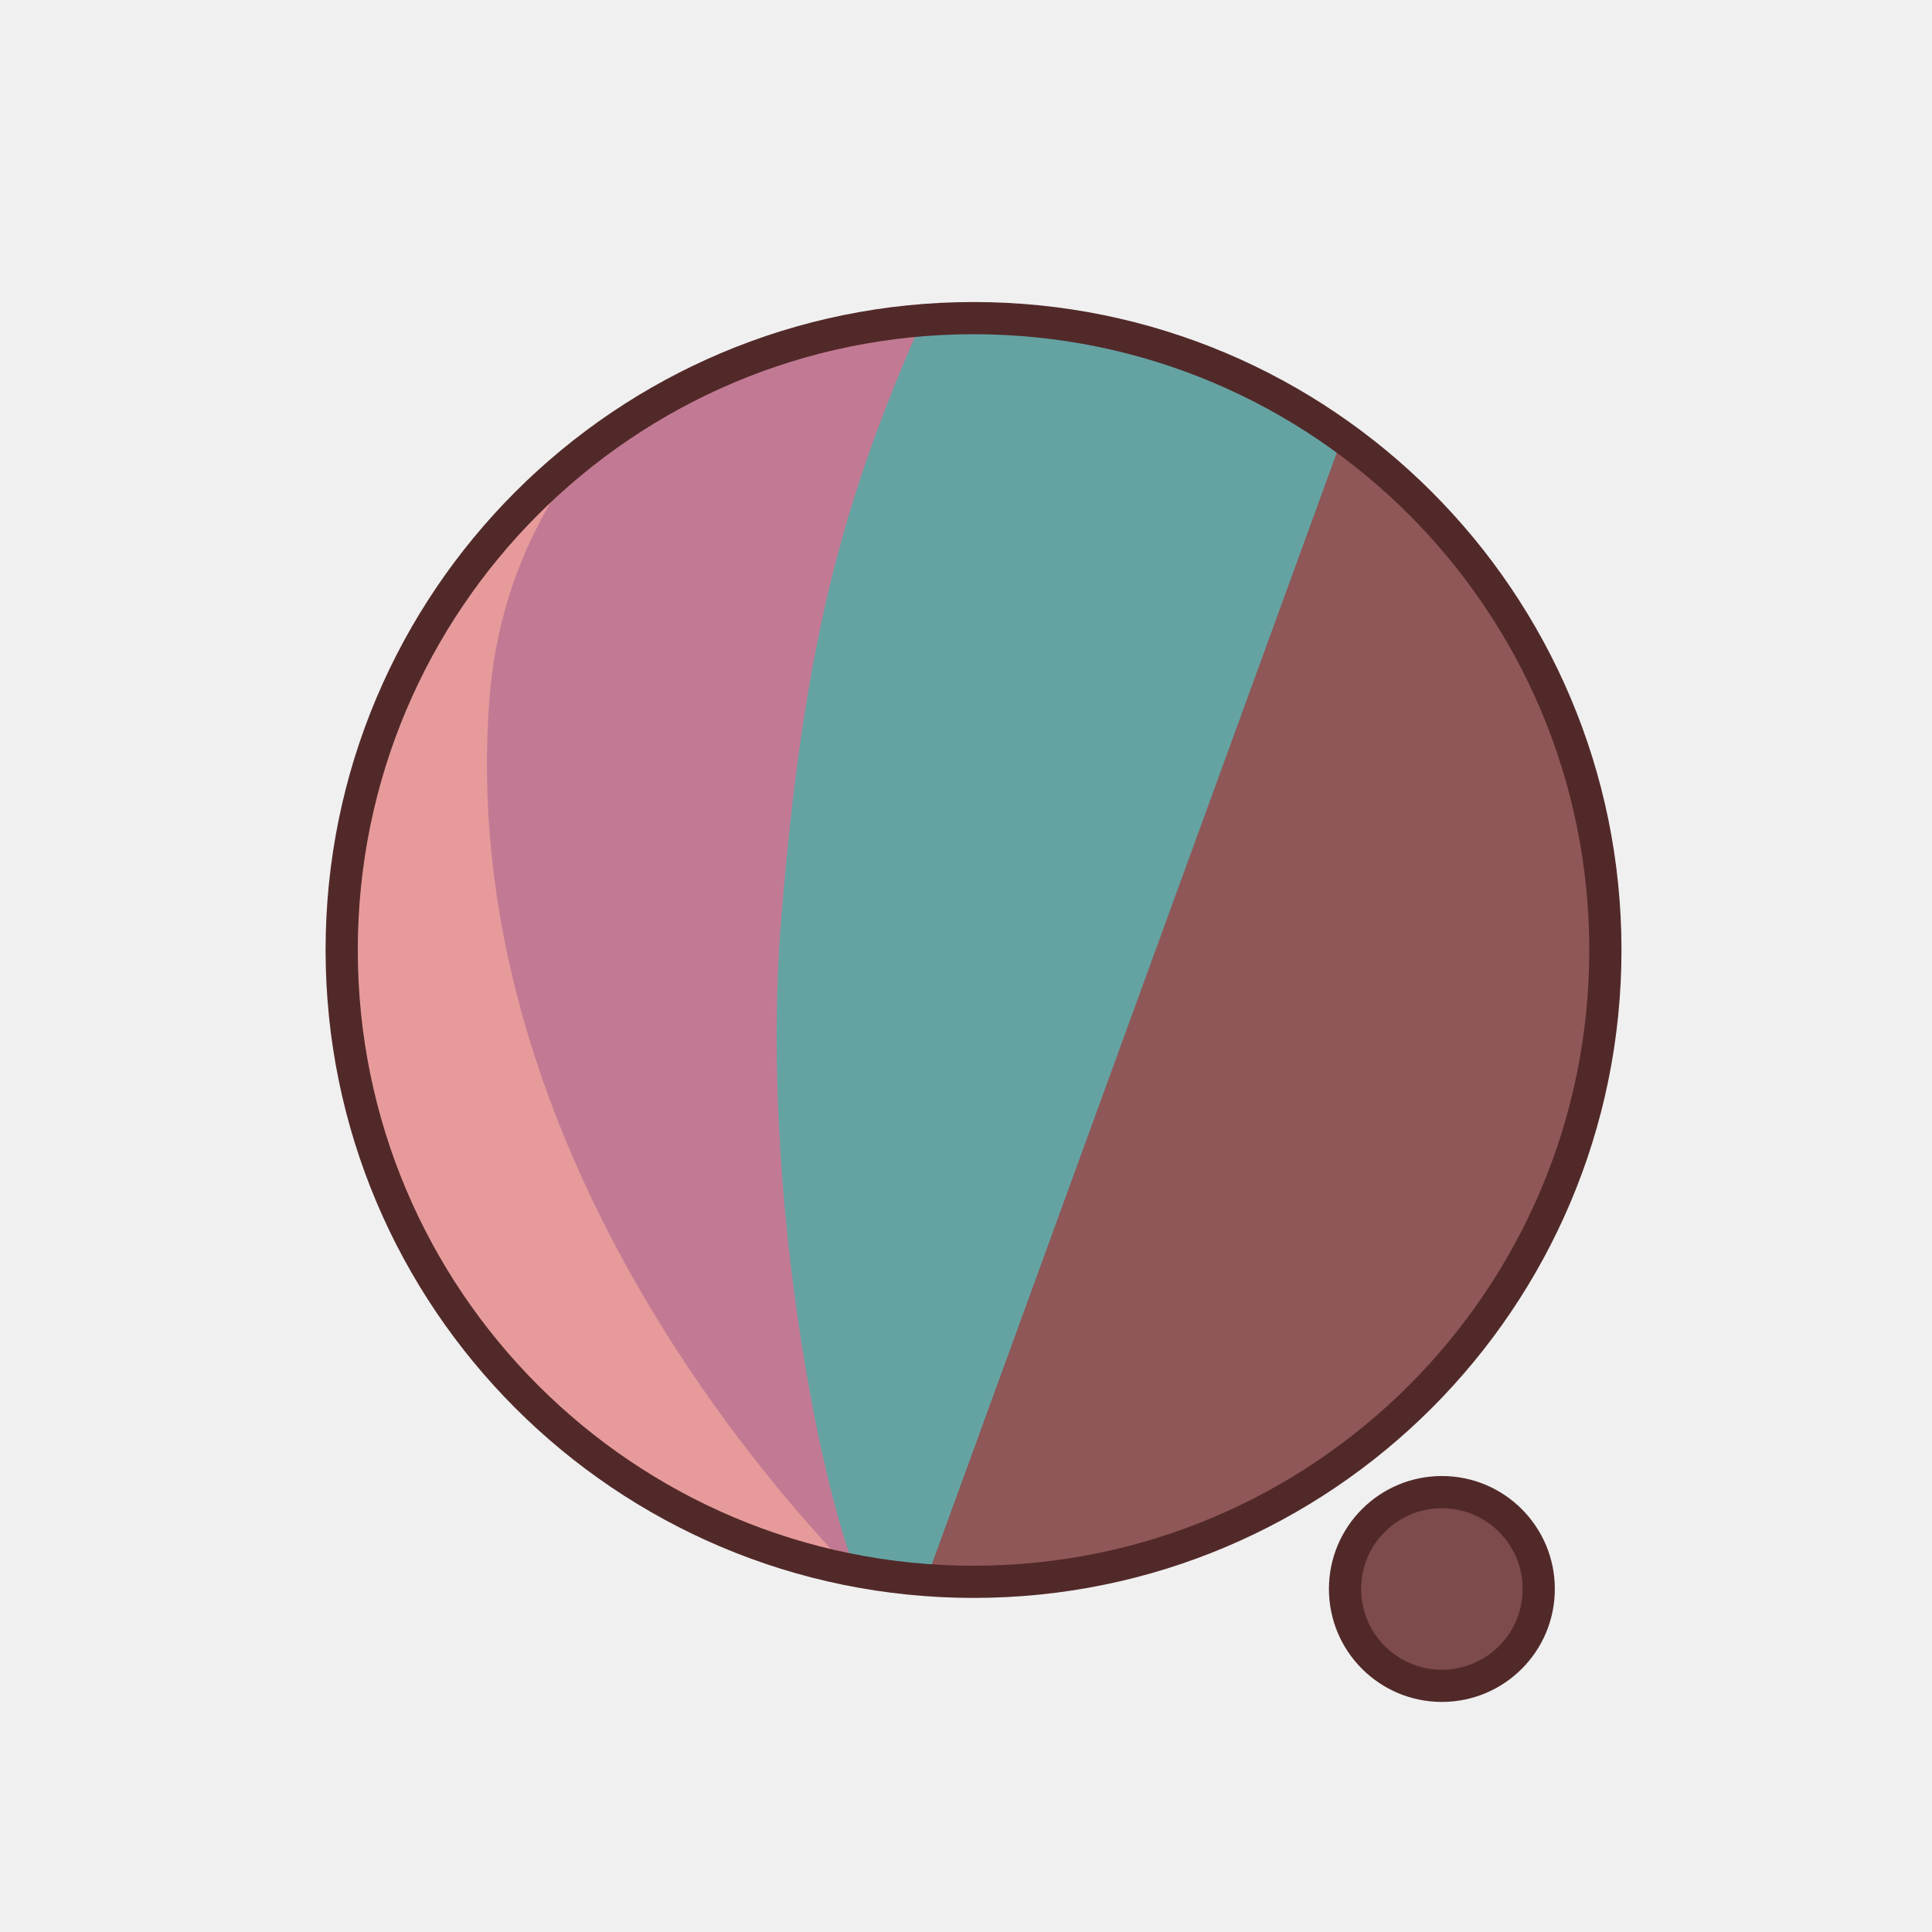
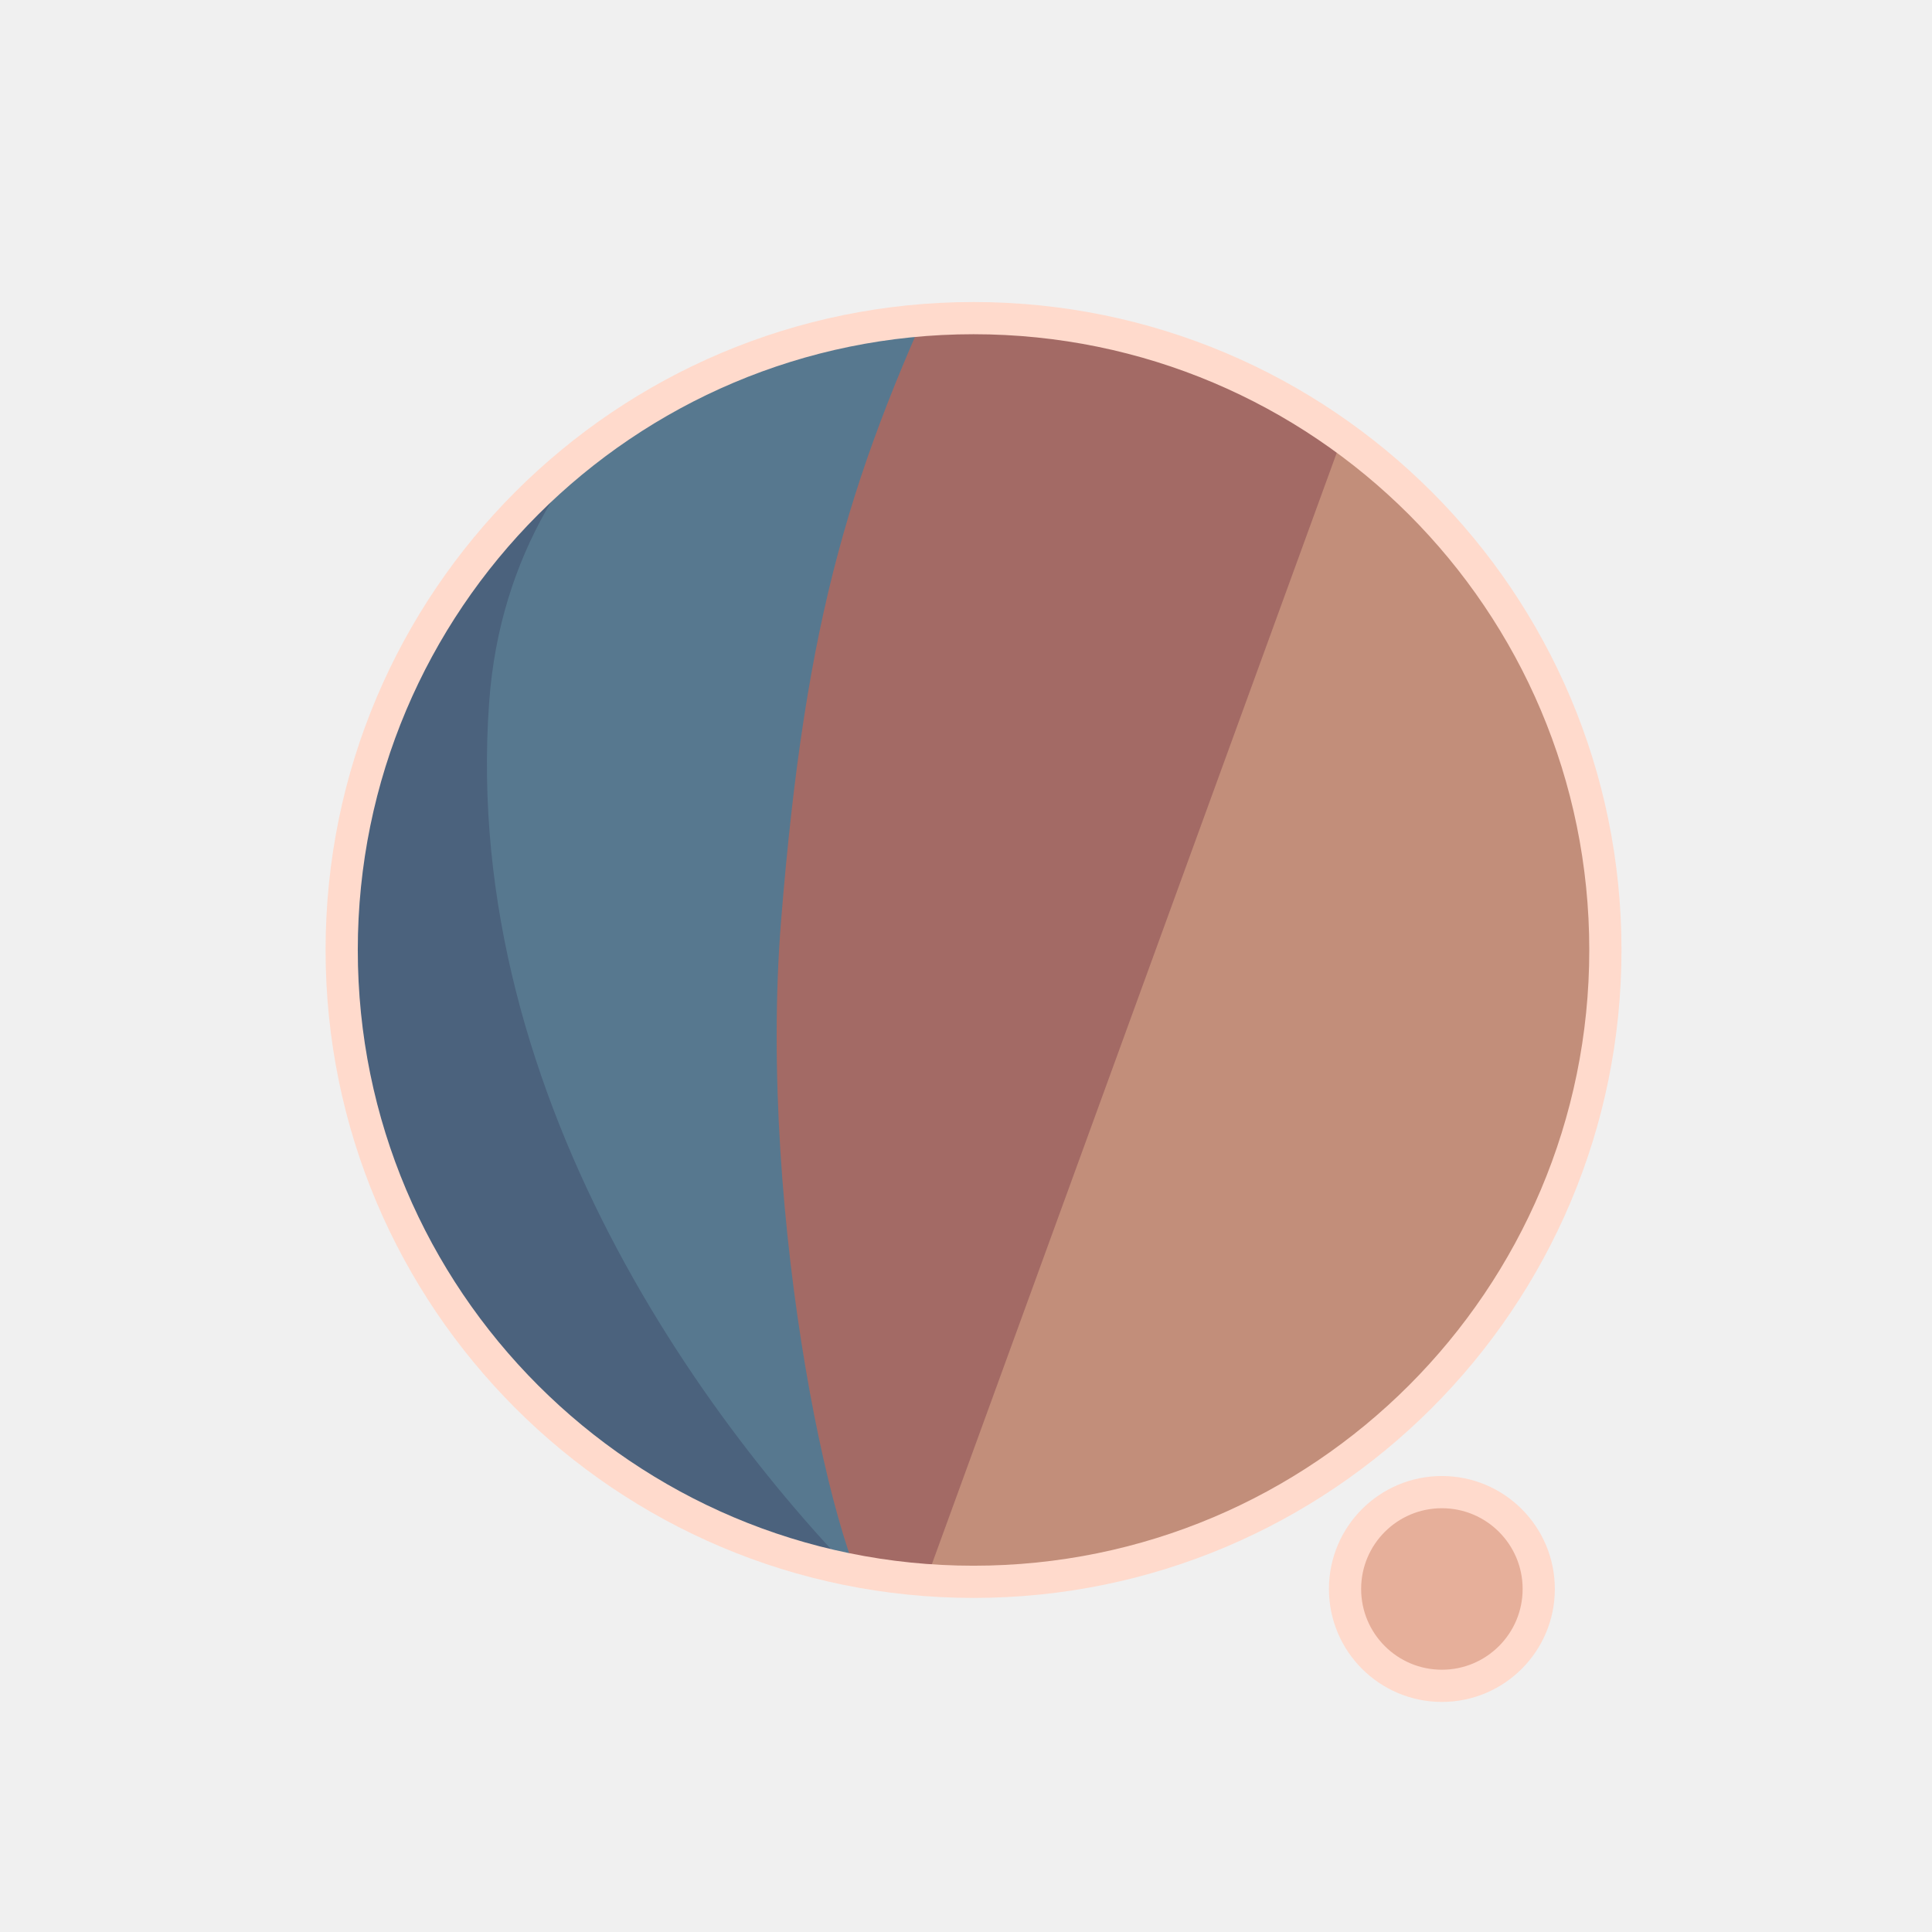
<svg xmlns="http://www.w3.org/2000/svg" width="300" height="300" viewBox="0 0 79.375 79.375" version="1.1" id="svg1">
  <defs id="defs1">
    <filter id="mask-powermask-path-effect5_inverse" style="color-interpolation-filters:sRGB" height="100" width="100" x="-50" y="-50">
      <feColorMatrix id="mask-powermask-path-effect5_primitive1" values="1" type="saturate" result="fbSourceGraphic" />
      <feColorMatrix id="mask-powermask-path-effect5_primitive2" values="-1 0 0 0 1 0 -1 0 0 1 0 0 -1 0 1 0 0 0 1 0 " in="fbSourceGraphic" />
    </filter>
    <clipPath clipPathUnits="userSpaceOnUse" id="clipPath1">
      <circle style="display:inline;fill:#000000;fill-opacity:1;stroke:none;stroke-width:0.214" id="circle3" cx="44.886" cy="38.249" r="22.842" />
    </clipPath>
    <clipPath clipPathUnits="userSpaceOnUse" id="clipPath3">
      <circle style="display:inline;opacity:1;fill:#000000;fill-opacity:1;stroke:none;stroke-width:2.646;stroke-dasharray:none;stroke-opacity:1" id="circle4" cx="39.235" cy="39.029" r="25.959" />
    </clipPath>
    <clipPath clipPathUnits="userSpaceOnUse" id="clipPath4">
      <circle style="display:inline;opacity:1;fill:#000000;fill-opacity:1;stroke:none;stroke-width:0.243" id="circle5" cx="39.997" cy="39.029" r="25.959" />
    </clipPath>
    <clipPath clipPathUnits="userSpaceOnUse" id="clipPath19">
      <g id="g20" style="display:inline">
        <circle style="display:inline;opacity:1;fill:#ffffff;fill-opacity:1;stroke:#000000;stroke-width:1.323;stroke-dasharray:none;stroke-opacity:1" id="circle20" cx="39.997" cy="39.029" r="25.959" />
        <path style="display:inline;fill:#ffffff;fill-opacity:1;stroke:none;stroke-width:1.323;stroke-linecap:round;stroke-linejoin:round;stroke-dasharray:none;stroke-opacity:1" d="M 40.972,71.749 65.107,9.074 51.262,8.513 29.654,71.374 Z" id="path20" />
      </g>
    </clipPath>
  </defs>
  <g id="layer1">
-     <circle style="display:inline;opacity:1;fill:#8F5757;fill-opacity:1;stroke:none;stroke-width:2.646;stroke-dasharray:none;stroke-opacity:1" id="path1" cx="39.997" cy="39.029" r="25.959" />
-     <circle style="display:inline;opacity:1;fill:#7D4B4B;fill-opacity:1;stroke:#522929;stroke-width:1.323;stroke-linecap:round;stroke-linejoin:round;stroke-dasharray:none;stroke-opacity:1" id="path23" cx="59.239" cy="65.282" r="3.979" />
-     <path style="display:inline;opacity:1;fill:#65A3A3;fill-opacity:1;stroke:none;stroke-width:2.646;stroke-linecap:round;stroke-linejoin:round;stroke-dasharray:none;stroke-opacity:1" d="M 14.114,8.183 56.981,12.942 37.387,66.729 7.337,66.366 Z" id="path4" clip-path="url(#clipPath4)" />
-     <path style="display:inline;opacity:1;fill:#C27A94;fill-opacity:1;stroke:none;stroke-width:2.646;stroke-linecap:round;stroke-linejoin:round;stroke-dasharray:none;stroke-opacity:1" d="m 38.537,10.093 c -4.366,9.204 -6.195,15.177 -7.208,27.727 -0.992,12.295 2.307,27.137 4.048,28.492 L 8.159,69.099 11.655,10.117 Z" id="path8" clip-path="url(#clipPath3)" transform="translate(0.7619726)" />
-     <path style="display:inline;opacity:1;fill:#E69B9A;fill-opacity:1;stroke:none;stroke-width:2.646;stroke-linecap:round;stroke-linejoin:round;stroke-dasharray:none;stroke-opacity:1" d="m 42.193,12.318 c -4.211,1.987 -14.039,6.189 -14.818,16.984 -1.049,14.531 8.417,27.086 14.901,33.188 l -22.177,3.33 -0.971,-51.47 z" id="path12" clip-path="url(#clipPath1)" transform="matrix(1.1365,0,0,1.1365,-11.01583,-4.44086)" />
+     <circle style="display:inline;opacity:1;fill:#C28E7A;fill-opacity:1;stroke:none;stroke-width:2.646;stroke-dasharray:none;stroke-opacity:1" id="path1" cx="39.997" cy="39.029" r="25.959" />
+     <circle style="display:inline;opacity:1;fill:#E6AF9A;fill-opacity:1;stroke:#FFDACC;stroke-width:1.323;stroke-linecap:round;stroke-linejoin:round;stroke-dasharray:none;stroke-opacity:1" id="path23" cx="59.239" cy="65.282" r="3.979" />
+     <path style="display:inline;opacity:1;fill:#A36A65;fill-opacity:1;stroke:none;stroke-width:2.646;stroke-linecap:round;stroke-linejoin:round;stroke-dasharray:none;stroke-opacity:1" d="M 14.114,8.183 56.981,12.942 37.387,66.729 7.337,66.366 Z" id="path4" clip-path="url(#clipPath4)" />
+     <path style="display:inline;opacity:1;fill:#57788F;fill-opacity:1;stroke:none;stroke-width:2.646;stroke-linecap:round;stroke-linejoin:round;stroke-dasharray:none;stroke-opacity:1" d="m 38.537,10.093 c -4.366,9.204 -6.195,15.177 -7.208,27.727 -0.992,12.295 2.307,27.137 4.048,28.492 L 8.159,69.099 11.655,10.117 Z" id="path8" clip-path="url(#clipPath3)" transform="translate(0.7619726)" />
+     <path style="display:inline;opacity:1;fill:#4B627D;fill-opacity:1;stroke:none;stroke-width:2.646;stroke-linecap:round;stroke-linejoin:round;stroke-dasharray:none;stroke-opacity:1" d="m 42.193,12.318 c -4.211,1.987 -14.039,6.189 -14.818,16.984 -1.049,14.531 8.417,27.086 14.901,33.188 l -22.177,3.33 -0.971,-51.47 z" id="path12" clip-path="url(#clipPath1)" transform="matrix(1.1365,0,0,1.1365,-11.01583,-4.44086)" />
    <path style="display:inline;fill:none;stroke:#ffffff;stroke-width:5.292;stroke-linecap:round;stroke-linejoin:round;stroke-dasharray:none;stroke-opacity:1" d="M 56.155,14.893 37.161,67.307 c 0.345,-0.826 6.533,-17.661 9.644,-21.104 4.78,-5.292 13.008,-2.765 13.143,4.977 0.044,2.513 -1.431,15.998 -1.431,15.998" id="path2" clip-path="url(#clipPath19)" mask="none" />
-     <circle style="display:inline;opacity:1;fill:none;fill-opacity:0;stroke:#522929;stroke-width:1.323;stroke-dasharray:none;stroke-opacity:1" id="circle8" cx="39.997" cy="39.029" r="25.959" />
+     <circle style="display:inline;opacity:1;fill:none;fill-opacity:0;stroke:#FFDACC;stroke-width:1.323;stroke-dasharray:none;stroke-opacity:1" id="circle8" cx="39.997" cy="39.029" r="25.959" />
  </g>
</svg>
